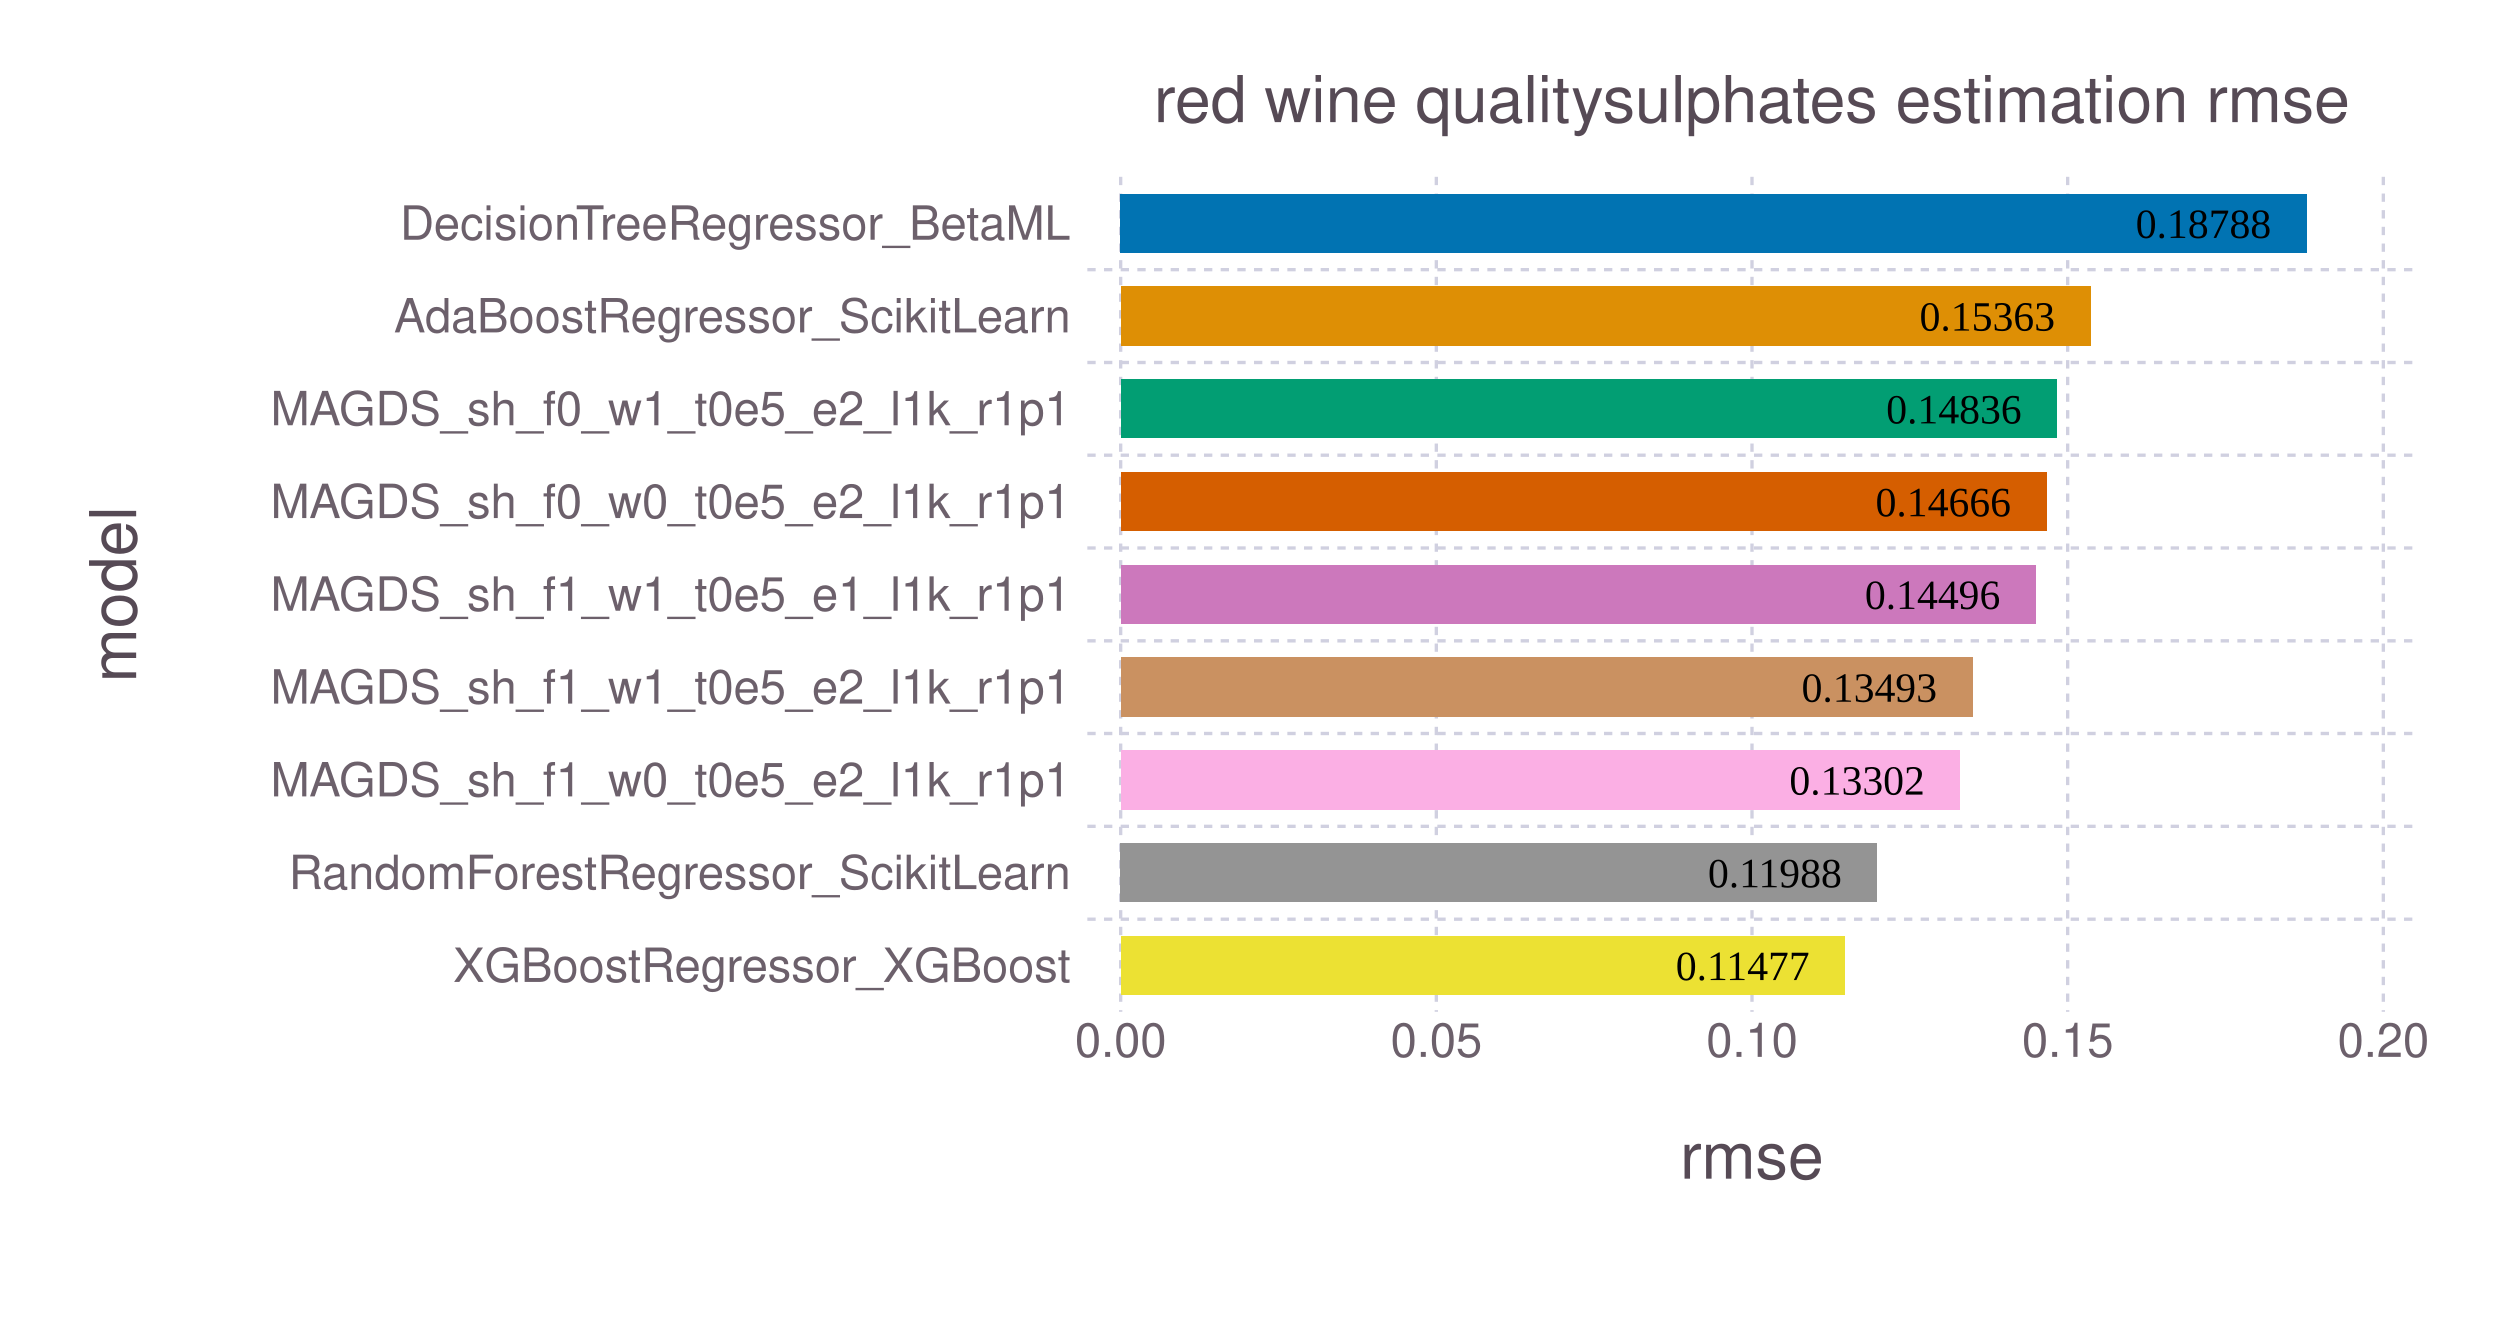
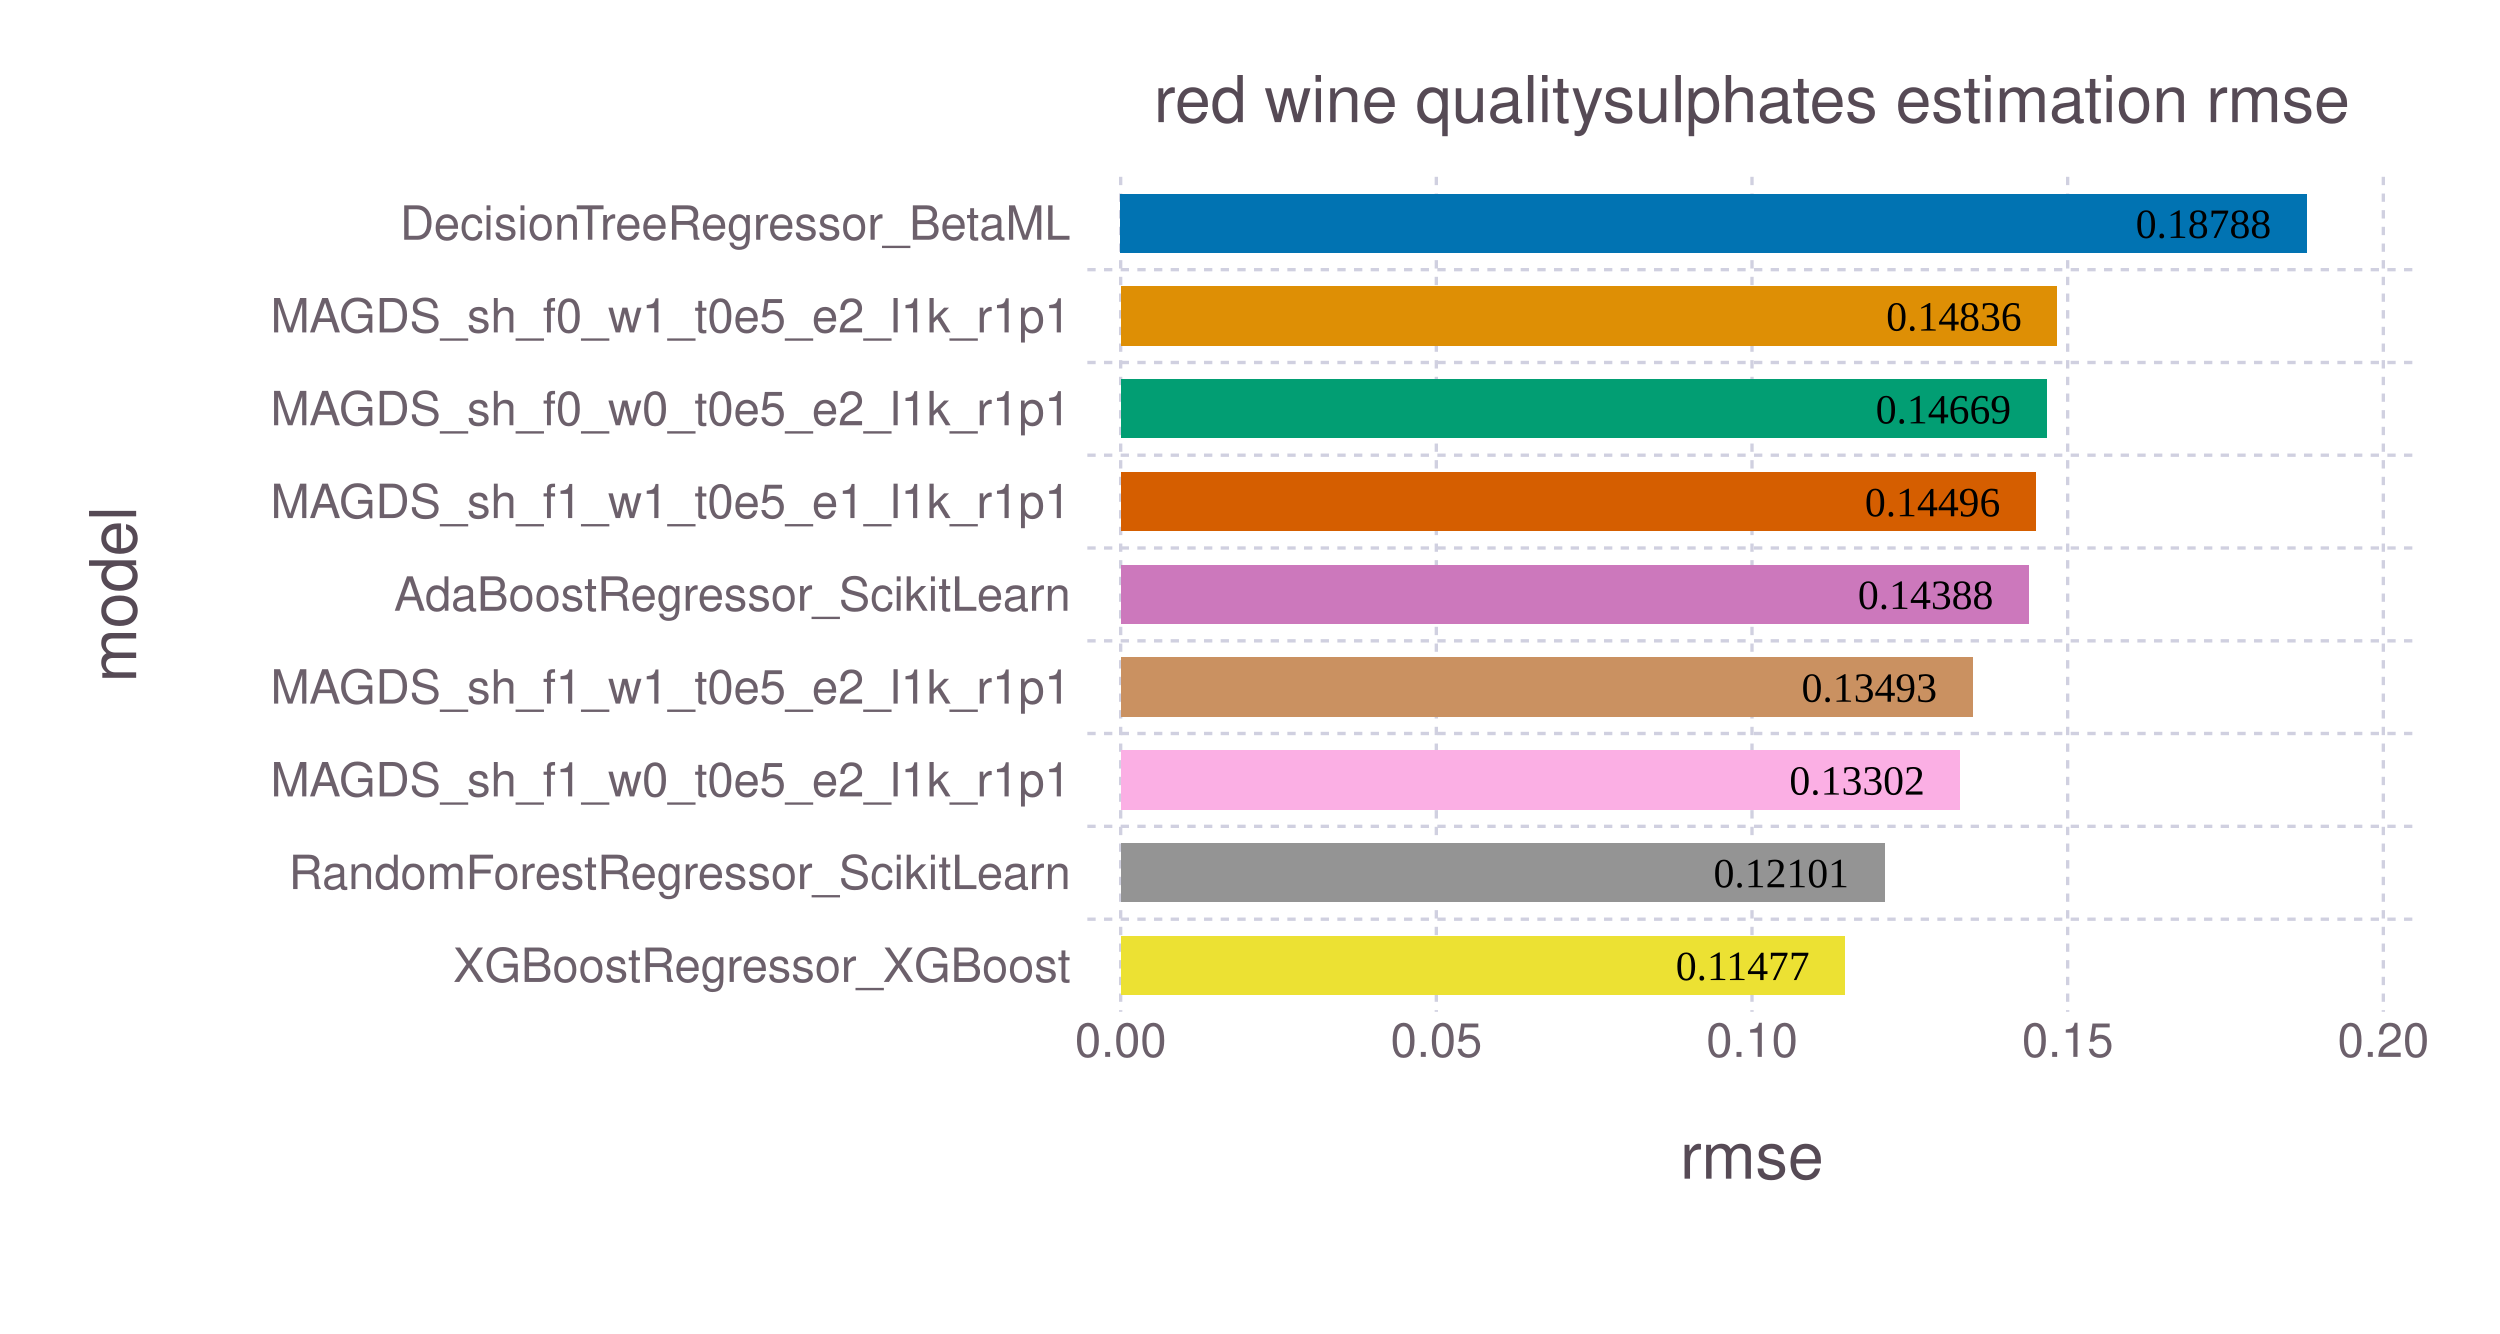
<svg xmlns="http://www.w3.org/2000/svg" version="1.2" width="150mm" height="80mm" viewBox="0 0 150 80" stroke="none" fill="#000000" stroke-width="0.3" font-size="3.88">
  <defs>
    <marker id="arrow" markerWidth="15" markerHeight="7" refX="5" refY="3.5" orient="auto" markerUnits="strokeWidth">
      <path d="M0,0 L15,3.5 L0,7 z" stroke="context-stroke" fill="context-stroke" />
    </marker>
  </defs>
-   <g class="plotroot xscalable" id="img-b5b287c4-1">
-     <g font-size="3.88" font-family="'PT Sans','Helvetica Neue','Helvetica',sans-serif" fill="#564A55" stroke="#000000" stroke-opacity="0.000" id="img-b5b287c4-2">
+   <g class="plotroot xscalable" id="img-6002864e-1">
+     <g font-size="3.88" font-family="'PT Sans','Helvetica Neue','Helvetica',sans-serif" fill="#564A55" stroke="#000000" stroke-opacity="0.000" id="img-6002864e-2">
      <g transform="translate(105.12,68.39)">
        <g class="primitive">
          <text text-anchor="middle" dy="0.6em">rmse</text>
        </g>
      </g>
    </g>
-     <g class="guide xlabels" font-size="2.82" font-family="'PT Sans Caption','Helvetica Neue','Helvetica',sans-serif" fill="#6C606B" id="img-b5b287c4-3">
+     <g class="guide xlabels" font-size="2.82" font-family="'PT Sans Caption','Helvetica Neue','Helvetica',sans-serif" fill="#6C606B" id="img-6002864e-3">
      <g transform="translate(67.24,61.72)">
        <g class="primitive">
          <text text-anchor="middle" dy="0.6em">0.00</text>
        </g>
      </g>
      <g transform="translate(86.18,61.72)">
        <g class="primitive">
          <text text-anchor="middle" dy="0.6em">0.05</text>
        </g>
      </g>
      <g transform="translate(105.12,61.72)">
        <g class="primitive">
          <text text-anchor="middle" dy="0.6em">0.10</text>
        </g>
      </g>
      <g transform="translate(124.06,61.72)">
        <g class="primitive">
          <text text-anchor="middle" dy="0.6em">0.15</text>
        </g>
      </g>
      <g transform="translate(143,61.72)">
        <g class="primitive">
          <text text-anchor="middle" dy="0.6em">0.20</text>
        </g>
      </g>
    </g>
-     <g clip-path="url(#img-b5b287c4-4)">
-       <g id="img-b5b287c4-5">
-         <g pointer-events="visible" stroke-width="0.3" fill="#000000" fill-opacity="0.000" stroke="#000000" stroke-opacity="0.000" class="guide background" id="img-b5b287c4-6">
-           <g transform="translate(105.12,35.66)" id="img-b5b287c4-7">
+     <g clip-path="url(#img-6002864e-4)">
+       <g id="img-6002864e-5">
+         <g pointer-events="visible" stroke-width="0.3" fill="#000000" fill-opacity="0.000" stroke="#000000" stroke-opacity="0.000" class="guide background" id="img-6002864e-6">
+           <g transform="translate(105.12,35.66)" id="img-6002864e-7">
            <path d="M-39.88,-25.05 L39.88,-25.05 39.88,25.05 -39.88,25.05  z" class="primitive" />
          </g>
        </g>
-         <g class="guide ygridlines xfixed" stroke-dasharray="0.5,0.5" stroke-width="0.2" stroke="#D0D0E0" id="img-b5b287c4-8">
-           <g transform="translate(105.12,16.18)" id="img-b5b287c4-9">
-             <path fill="none" d="M-39.88,0 L39.88,0 " class="primitive" />
-           </g>
-           <g transform="translate(105.12,21.75)" id="img-b5b287c4-10">
-             <path fill="none" d="M-39.88,0 L39.88,0 " class="primitive" />
-           </g>
-           <g transform="translate(105.12,27.31)" id="img-b5b287c4-11">
-             <path fill="none" d="M-39.88,0 L39.88,0 " class="primitive" />
-           </g>
-           <g transform="translate(105.12,32.88)" id="img-b5b287c4-12">
-             <path fill="none" d="M-39.88,0 L39.88,0 " class="primitive" />
-           </g>
-           <g transform="translate(105.12,38.45)" id="img-b5b287c4-13">
-             <path fill="none" d="M-39.88,0 L39.88,0 " class="primitive" />
-           </g>
-           <g transform="translate(105.12,44.01)" id="img-b5b287c4-14">
-             <path fill="none" d="M-39.88,0 L39.88,0 " class="primitive" />
-           </g>
-           <g transform="translate(105.12,49.58)" id="img-b5b287c4-15">
-             <path fill="none" d="M-39.88,0 L39.88,0 " class="primitive" />
-           </g>
-           <g transform="translate(105.12,55.15)" id="img-b5b287c4-16">
-             <path fill="none" d="M-39.88,0 L39.88,0 " class="primitive" />
-           </g>
-         </g>
-         <g class="guide xgridlines yfixed" stroke-dasharray="0.5,0.5" stroke-width="0.2" stroke="#D0D0E0" id="img-b5b287c4-17">
-           <g transform="translate(67.24,35.66)" id="img-b5b287c4-18">
-             <path fill="none" d="M0,-25.05 L0,25.05 " class="primitive" />
-           </g>
-           <g transform="translate(86.18,35.66)" id="img-b5b287c4-19">
-             <path fill="none" d="M0,-25.05 L0,25.05 " class="primitive" />
-           </g>
-           <g transform="translate(105.12,35.66)" id="img-b5b287c4-20">
-             <path fill="none" d="M0,-25.05 L0,25.05 " class="primitive" />
-           </g>
-           <g transform="translate(124.06,35.66)" id="img-b5b287c4-21">
-             <path fill="none" d="M0,-25.05 L0,25.05 " class="primitive" />
-           </g>
-           <g transform="translate(143,35.66)" id="img-b5b287c4-22">
-             <path fill="none" d="M0,-25.05 L0,25.05 " class="primitive" />
-           </g>
-         </g>
-         <g class="plotpanel" id="img-b5b287c4-23">
-           <g shape-rendering="crispEdges" stroke-width="0.3" id="img-b5b287c4-24">
-             <g stroke="#000000" stroke-opacity="0.000" class="geometry" id="img-b5b287c4-25">
-               <g transform="translate(88.98,57.93)" id="img-b5b287c4-26" fill="#ECE133">
+         <g class="guide ygridlines xfixed" stroke-dasharray="0.5,0.5" stroke-width="0.2" stroke="#D0D0E0" id="img-6002864e-8">
+           <g transform="translate(105.12,16.18)" id="img-6002864e-9">
+             <path fill="none" d="M-39.88,0 L39.88,0 " class="primitive" />
+           </g>
+           <g transform="translate(105.12,21.75)" id="img-6002864e-10">
+             <path fill="none" d="M-39.88,0 L39.88,0 " class="primitive" />
+           </g>
+           <g transform="translate(105.12,27.31)" id="img-6002864e-11">
+             <path fill="none" d="M-39.88,0 L39.88,0 " class="primitive" />
+           </g>
+           <g transform="translate(105.12,32.88)" id="img-6002864e-12">
+             <path fill="none" d="M-39.88,0 L39.88,0 " class="primitive" />
+           </g>
+           <g transform="translate(105.12,38.45)" id="img-6002864e-13">
+             <path fill="none" d="M-39.88,0 L39.88,0 " class="primitive" />
+           </g>
+           <g transform="translate(105.12,44.01)" id="img-6002864e-14">
+             <path fill="none" d="M-39.88,0 L39.88,0 " class="primitive" />
+           </g>
+           <g transform="translate(105.12,49.58)" id="img-6002864e-15">
+             <path fill="none" d="M-39.88,0 L39.88,0 " class="primitive" />
+           </g>
+           <g transform="translate(105.12,55.15)" id="img-6002864e-16">
+             <path fill="none" d="M-39.88,0 L39.88,0 " class="primitive" />
+           </g>
+         </g>
+         <g class="guide xgridlines yfixed" stroke-dasharray="0.5,0.5" stroke-width="0.2" stroke="#D0D0E0" id="img-6002864e-17">
+           <g transform="translate(67.24,35.66)" id="img-6002864e-18">
+             <path fill="none" d="M0,-25.05 L0,25.05 " class="primitive" />
+           </g>
+           <g transform="translate(86.18,35.66)" id="img-6002864e-19">
+             <path fill="none" d="M0,-25.05 L0,25.05 " class="primitive" />
+           </g>
+           <g transform="translate(105.12,35.66)" id="img-6002864e-20">
+             <path fill="none" d="M0,-25.05 L0,25.05 " class="primitive" />
+           </g>
+           <g transform="translate(124.06,35.66)" id="img-6002864e-21">
+             <path fill="none" d="M0,-25.05 L0,25.05 " class="primitive" />
+           </g>
+           <g transform="translate(143,35.66)" id="img-6002864e-22">
+             <path fill="none" d="M0,-25.05 L0,25.05 " class="primitive" />
+           </g>
+         </g>
+         <g class="plotpanel" id="img-6002864e-23">
+           <g shape-rendering="crispEdges" stroke-width="0.3" id="img-6002864e-24">
+             <g stroke="#000000" stroke-opacity="0.000" class="geometry" id="img-6002864e-25">
+               <g transform="translate(88.98,57.93)" id="img-6002864e-26" fill="#ECE133">
                <path d="M-21.74,-1.78 L21.74,-1.78 21.74,1.78 -21.74,1.78  z" class="primitive" />
              </g>
-               <g transform="translate(89.94,52.36)" id="img-b5b287c4-27" fill="#949494">
-                 <path d="M-22.71,-1.78 L22.71,-1.78 22.71,1.78 -22.71,1.78  z" class="primitive" />
-               </g>
-               <g transform="translate(92.43,46.8)" id="img-b5b287c4-28" fill="#FBAFE4">
+               <g transform="translate(90.16,52.36)" id="img-6002864e-27" fill="#949494">
+                 <path d="M-22.92,-1.78 L22.92,-1.78 22.92,1.78 -22.92,1.78  z" class="primitive" />
+               </g>
+               <g transform="translate(92.43,46.8)" id="img-6002864e-28" fill="#FBAFE4">
                <path d="M-25.19,-1.78 L25.19,-1.78 25.19,1.78 -25.19,1.78  z" class="primitive" />
              </g>
-               <g transform="translate(92.8,41.23)" id="img-b5b287c4-29" fill="#CA9161">
+               <g transform="translate(92.8,41.23)" id="img-6002864e-29" fill="#CA9161">
                <path d="M-25.56,-1.78 L25.56,-1.78 25.56,1.78 -25.56,1.78  z" class="primitive" />
              </g>
-               <g transform="translate(94.7,35.66)" id="img-b5b287c4-30" fill="#CC78BC">
+               <g transform="translate(94.49,35.66)" id="img-6002864e-30" fill="#CC78BC">
+                 <path d="M-27.25,-1.78 L27.25,-1.78 27.25,1.78 -27.25,1.78  z" class="primitive" />
+               </g>
+               <g transform="translate(94.7,30.1)" id="img-6002864e-31" fill="#D55E00">
                <path d="M-27.46,-1.78 L27.46,-1.78 27.46,1.78 -27.46,1.78  z" class="primitive" />
              </g>
-               <g transform="translate(95.02,30.1)" id="img-b5b287c4-31" fill="#D55E00">
+               <g transform="translate(95.02,24.53)" id="img-6002864e-32" fill="#029E73">
                <path d="M-27.78,-1.78 L27.78,-1.78 27.78,1.78 -27.78,1.78  z" class="primitive" />
              </g>
-               <g transform="translate(95.34,24.53)" id="img-b5b287c4-32" fill="#029E73">
+               <g transform="translate(95.34,18.96)" id="img-6002864e-33" fill="#DE8F05">
                <path d="M-28.1,-1.78 L28.1,-1.78 28.1,1.78 -28.1,1.78  z" class="primitive" />
              </g>
-               <g transform="translate(96.34,18.96)" id="img-b5b287c4-33" fill="#DE8F05">
-                 <path d="M-29.1,-1.78 L29.1,-1.78 29.1,1.78 -29.1,1.78  z" class="primitive" />
-               </g>
-               <g transform="translate(102.82,13.4)" id="img-b5b287c4-34" fill="#0173B2">
+               <g transform="translate(102.82,13.4)" id="img-6002864e-34" fill="#0173B2">
                <path d="M-35.59,-1.78 L35.59,-1.78 35.59,1.78 -35.59,1.78  z" class="primitive" />
              </g>
            </g>
          </g>
        </g>
-         <g class="geometry" id="img-b5b287c4-35">
-           <g fill="#000000" font-size="2.5" id="img-b5b287c4-36">
-             <g transform="translate(136.27,13.4)" id="img-b5b287c4-37">
+         <g class="geometry" id="img-6002864e-35">
+           <g fill="#000000" font-size="2.5" id="img-6002864e-36">
+             <g transform="translate(136.27,13.4)" id="img-6002864e-37">
              <g class="primitive">
                <text text-anchor="end" dy="0.35em">0.18788</text>
              </g>
            </g>
-             <g transform="translate(123.3,18.96)" id="img-b5b287c4-38">
-               <g class="primitive">
-                 <text text-anchor="end" dy="0.35em">0.15363</text>
-               </g>
-             </g>
-             <g transform="translate(121.3,24.53)" id="img-b5b287c4-39">
+             <g transform="translate(121.3,18.96)" id="img-6002864e-38">
              <g class="primitive">
                <text text-anchor="end" dy="0.35em">0.14836</text>
              </g>
            </g>
-             <g transform="translate(120.66,30.1)" id="img-b5b287c4-40">
-               <g class="primitive">
-                 <text text-anchor="end" dy="0.35em">0.14666</text>
-               </g>
-             </g>
-             <g transform="translate(120.02,35.66)" id="img-b5b287c4-41">
+             <g transform="translate(120.67,24.53)" id="img-6002864e-39">
+               <g class="primitive">
+                 <text text-anchor="end" dy="0.35em">0.14669</text>
+               </g>
+             </g>
+             <g transform="translate(120.02,30.1)" id="img-6002864e-40">
              <g class="primitive">
                <text text-anchor="end" dy="0.35em">0.14496</text>
              </g>
            </g>
-             <g transform="translate(116.22,41.23)" id="img-b5b287c4-42">
+             <g transform="translate(119.6,35.66)" id="img-6002864e-41">
+               <g class="primitive">
+                 <text text-anchor="end" dy="0.35em">0.14388</text>
+               </g>
+             </g>
+             <g transform="translate(116.22,41.23)" id="img-6002864e-42">
              <g class="primitive">
                <text text-anchor="end" dy="0.35em">0.13493</text>
              </g>
            </g>
-             <g transform="translate(115.49,46.8)" id="img-b5b287c4-43">
+             <g transform="translate(115.49,46.8)" id="img-6002864e-43">
              <g class="primitive">
                <text text-anchor="end" dy="0.35em">0.13302</text>
              </g>
            </g>
-             <g transform="translate(110.51,52.36)" id="img-b5b287c4-44">
-               <g class="primitive">
-                 <text text-anchor="end" dy="0.35em">0.11988</text>
-               </g>
-             </g>
-             <g transform="translate(108.58,57.93)" id="img-b5b287c4-45">
+             <g transform="translate(110.94,52.36)" id="img-6002864e-44">
+               <g class="primitive">
+                 <text text-anchor="end" dy="0.35em">0.12101</text>
+               </g>
+             </g>
+             <g transform="translate(108.58,57.93)" id="img-6002864e-45">
              <g class="primitive">
                <text text-anchor="end" dy="0.35em">0.11477</text>
              </g>
            </g>
          </g>
        </g>
      </g>
    </g>
-     <g class="guide ylabels" font-size="2.82" font-family="'PT Sans Caption','Helvetica Neue','Helvetica',sans-serif" fill="#6C606B" id="img-b5b287c4-46">
-       <g transform="translate(64.24,13.4)" id="img-b5b287c4-47">
+     <g class="guide ylabels" font-size="2.82" font-family="'PT Sans Caption','Helvetica Neue','Helvetica',sans-serif" fill="#6C606B" id="img-6002864e-46">
+       <g transform="translate(64.24,13.4)" id="img-6002864e-47">
        <g class="primitive">
          <text text-anchor="end" dy="0.35em">DecisionTreeRegressor_BetaML</text>
        </g>
      </g>
-       <g transform="translate(64.24,18.96)" id="img-b5b287c4-48">
+       <g transform="translate(64.24,18.96)" id="img-6002864e-48">
+         <g class="primitive">
+           <text text-anchor="end" dy="0.35em">MAGDS_sh_f0_w1_t0e5_e2_l1k_r1p1</text>
+         </g>
+       </g>
+       <g transform="translate(64.24,24.53)" id="img-6002864e-49">
+         <g class="primitive">
+           <text text-anchor="end" dy="0.35em">MAGDS_sh_f0_w0_t0e5_e2_l1k_r1p1</text>
+         </g>
+       </g>
+       <g transform="translate(64.24,30.1)" id="img-6002864e-50">
+         <g class="primitive">
+           <text text-anchor="end" dy="0.35em">MAGDS_sh_f1_w1_t0e5_e1_l1k_r1p1</text>
+         </g>
+       </g>
+       <g transform="translate(64.24,35.66)" id="img-6002864e-51">
        <g class="primitive">
          <text text-anchor="end" dy="0.35em">AdaBoostRegressor_ScikitLearn</text>
        </g>
      </g>
-       <g transform="translate(64.24,24.53)" id="img-b5b287c4-49">
-         <g class="primitive">
-           <text text-anchor="end" dy="0.35em">MAGDS_sh_f0_w1_t0e5_e2_l1k_r1p1</text>
-         </g>
-       </g>
-       <g transform="translate(64.24,30.1)" id="img-b5b287c4-50">
-         <g class="primitive">
-           <text text-anchor="end" dy="0.35em">MAGDS_sh_f0_w0_t0e5_e2_l1k_r1p1</text>
-         </g>
-       </g>
-       <g transform="translate(64.24,35.66)" id="img-b5b287c4-51">
-         <g class="primitive">
-           <text text-anchor="end" dy="0.35em">MAGDS_sh_f1_w1_t0e5_e1_l1k_r1p1</text>
-         </g>
-       </g>
-       <g transform="translate(64.24,41.23)" id="img-b5b287c4-52">
+       <g transform="translate(64.24,41.23)" id="img-6002864e-52">
        <g class="primitive">
          <text text-anchor="end" dy="0.35em">MAGDS_sh_f1_w1_t0e5_e2_l1k_r1p1</text>
        </g>
      </g>
-       <g transform="translate(64.24,46.8)" id="img-b5b287c4-53">
+       <g transform="translate(64.24,46.8)" id="img-6002864e-53">
        <g class="primitive">
          <text text-anchor="end" dy="0.35em">MAGDS_sh_f1_w0_t0e5_e2_l1k_r1p1</text>
        </g>
      </g>
-       <g transform="translate(64.24,52.36)" id="img-b5b287c4-54">
+       <g transform="translate(64.24,52.36)" id="img-6002864e-54">
        <g class="primitive">
          <text text-anchor="end" dy="0.35em">RandomForestRegressor_ScikitLearn</text>
        </g>
      </g>
-       <g transform="translate(64.24,57.93)" id="img-b5b287c4-55">
+       <g transform="translate(64.24,57.93)" id="img-6002864e-55">
        <g class="primitive">
          <text text-anchor="end" dy="0.35em">XGBoostRegressor_XGBoost</text>
        </g>
      </g>
    </g>
-     <g font-size="3.88" font-family="'PT Sans','Helvetica Neue','Helvetica',sans-serif" fill="#564A55" stroke="#000000" stroke-opacity="0.000" id="img-b5b287c4-56">
-       <g transform="translate(8.81,33.66)" id="img-b5b287c4-57">
+     <g font-size="3.88" font-family="'PT Sans','Helvetica Neue','Helvetica',sans-serif" fill="#564A55" stroke="#000000" stroke-opacity="0.000" id="img-6002864e-56">
+       <g transform="translate(8.81,33.66)" id="img-6002864e-57">
        <g class="primitive">
          <text text-anchor="middle" dy="0.35em" transform="rotate(-90,0, 2)">model</text>
        </g>
      </g>
    </g>
-     <g font-size="3.88" font-family="'PT Sans','Helvetica Neue','Helvetica',sans-serif" fill="#564A55" stroke="#000000" stroke-opacity="0.000" id="img-b5b287c4-58">
-       <g transform="translate(105.12,5)" id="img-b5b287c4-59">
+     <g font-size="3.88" font-family="'PT Sans','Helvetica Neue','Helvetica',sans-serif" fill="#564A55" stroke="#000000" stroke-opacity="0.000" id="img-6002864e-58">
+       <g transform="translate(105.12,5)" id="img-6002864e-59">
        <g class="primitive">
          <text text-anchor="middle" dy="0.6em">red wine qualitysulphates estimation rmse</text>
        </g>
      </g>
    </g>
  </g>
  <defs>
-     <clipPath id="img-b5b287c4-4">
+     <clipPath id="img-6002864e-4">
      <path d="M65.24,10.61 L145,10.61 145,60.72 65.24,60.72 " />
    </clipPath>
  </defs>
</svg>
